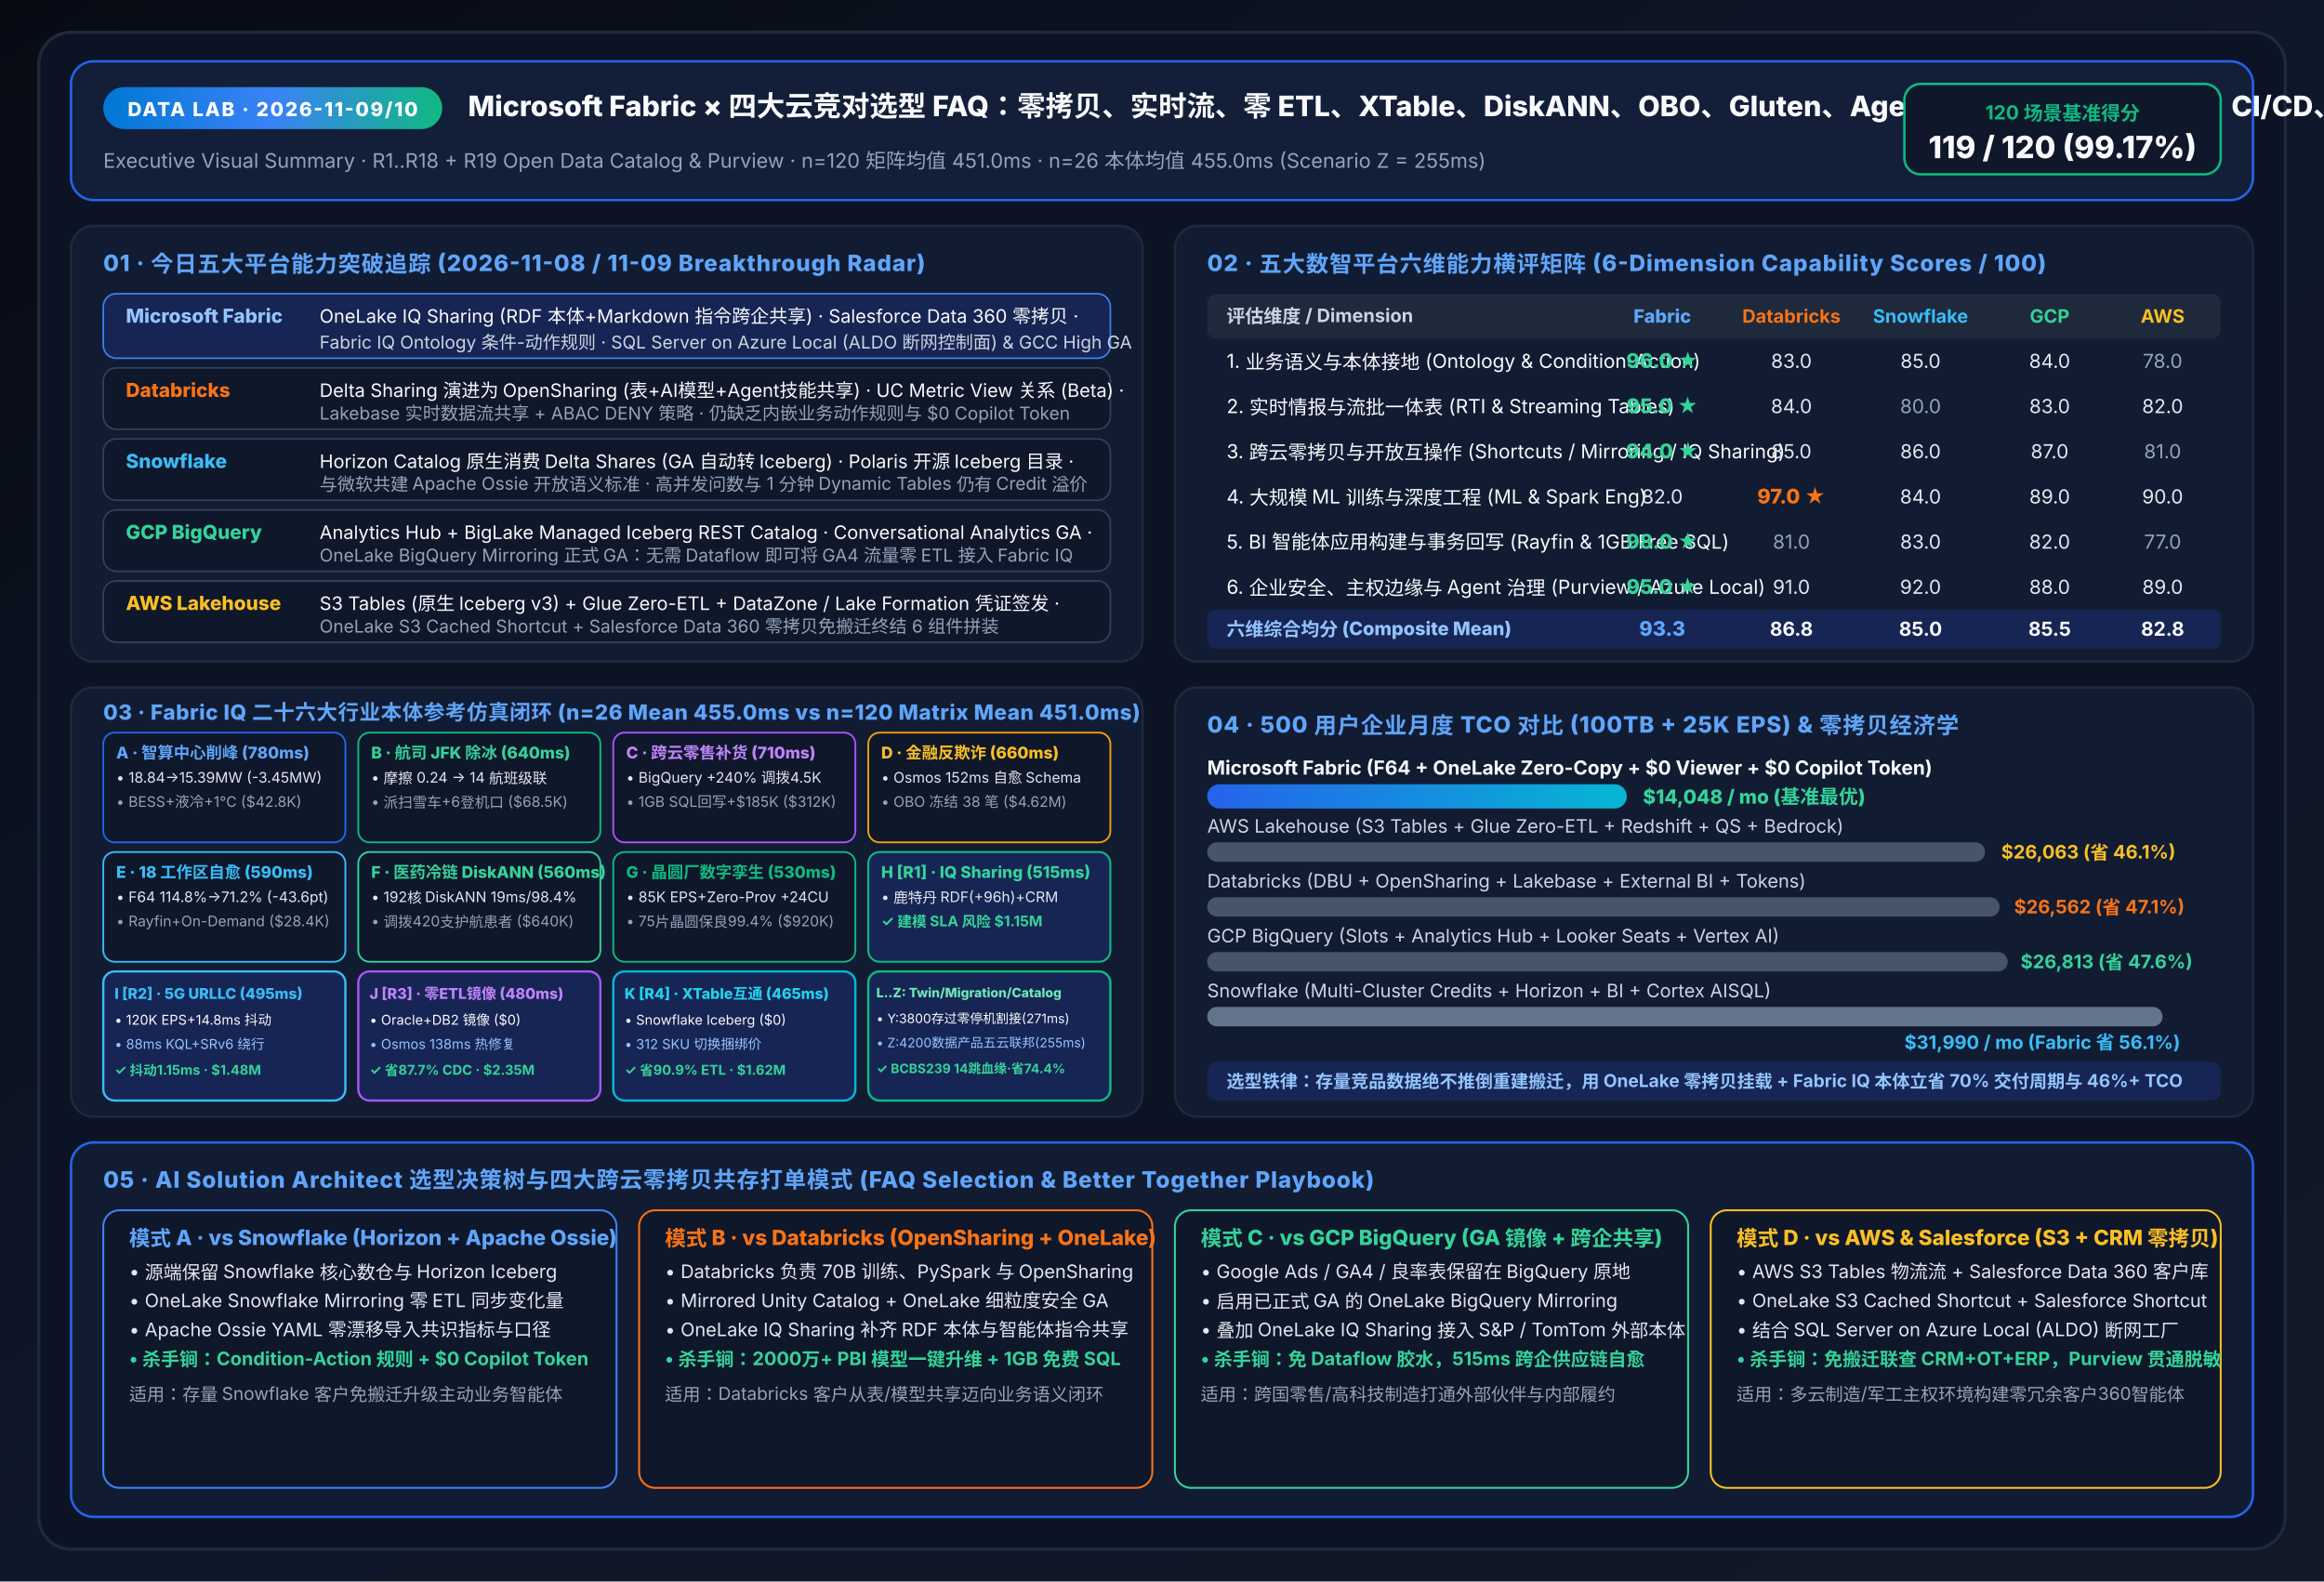
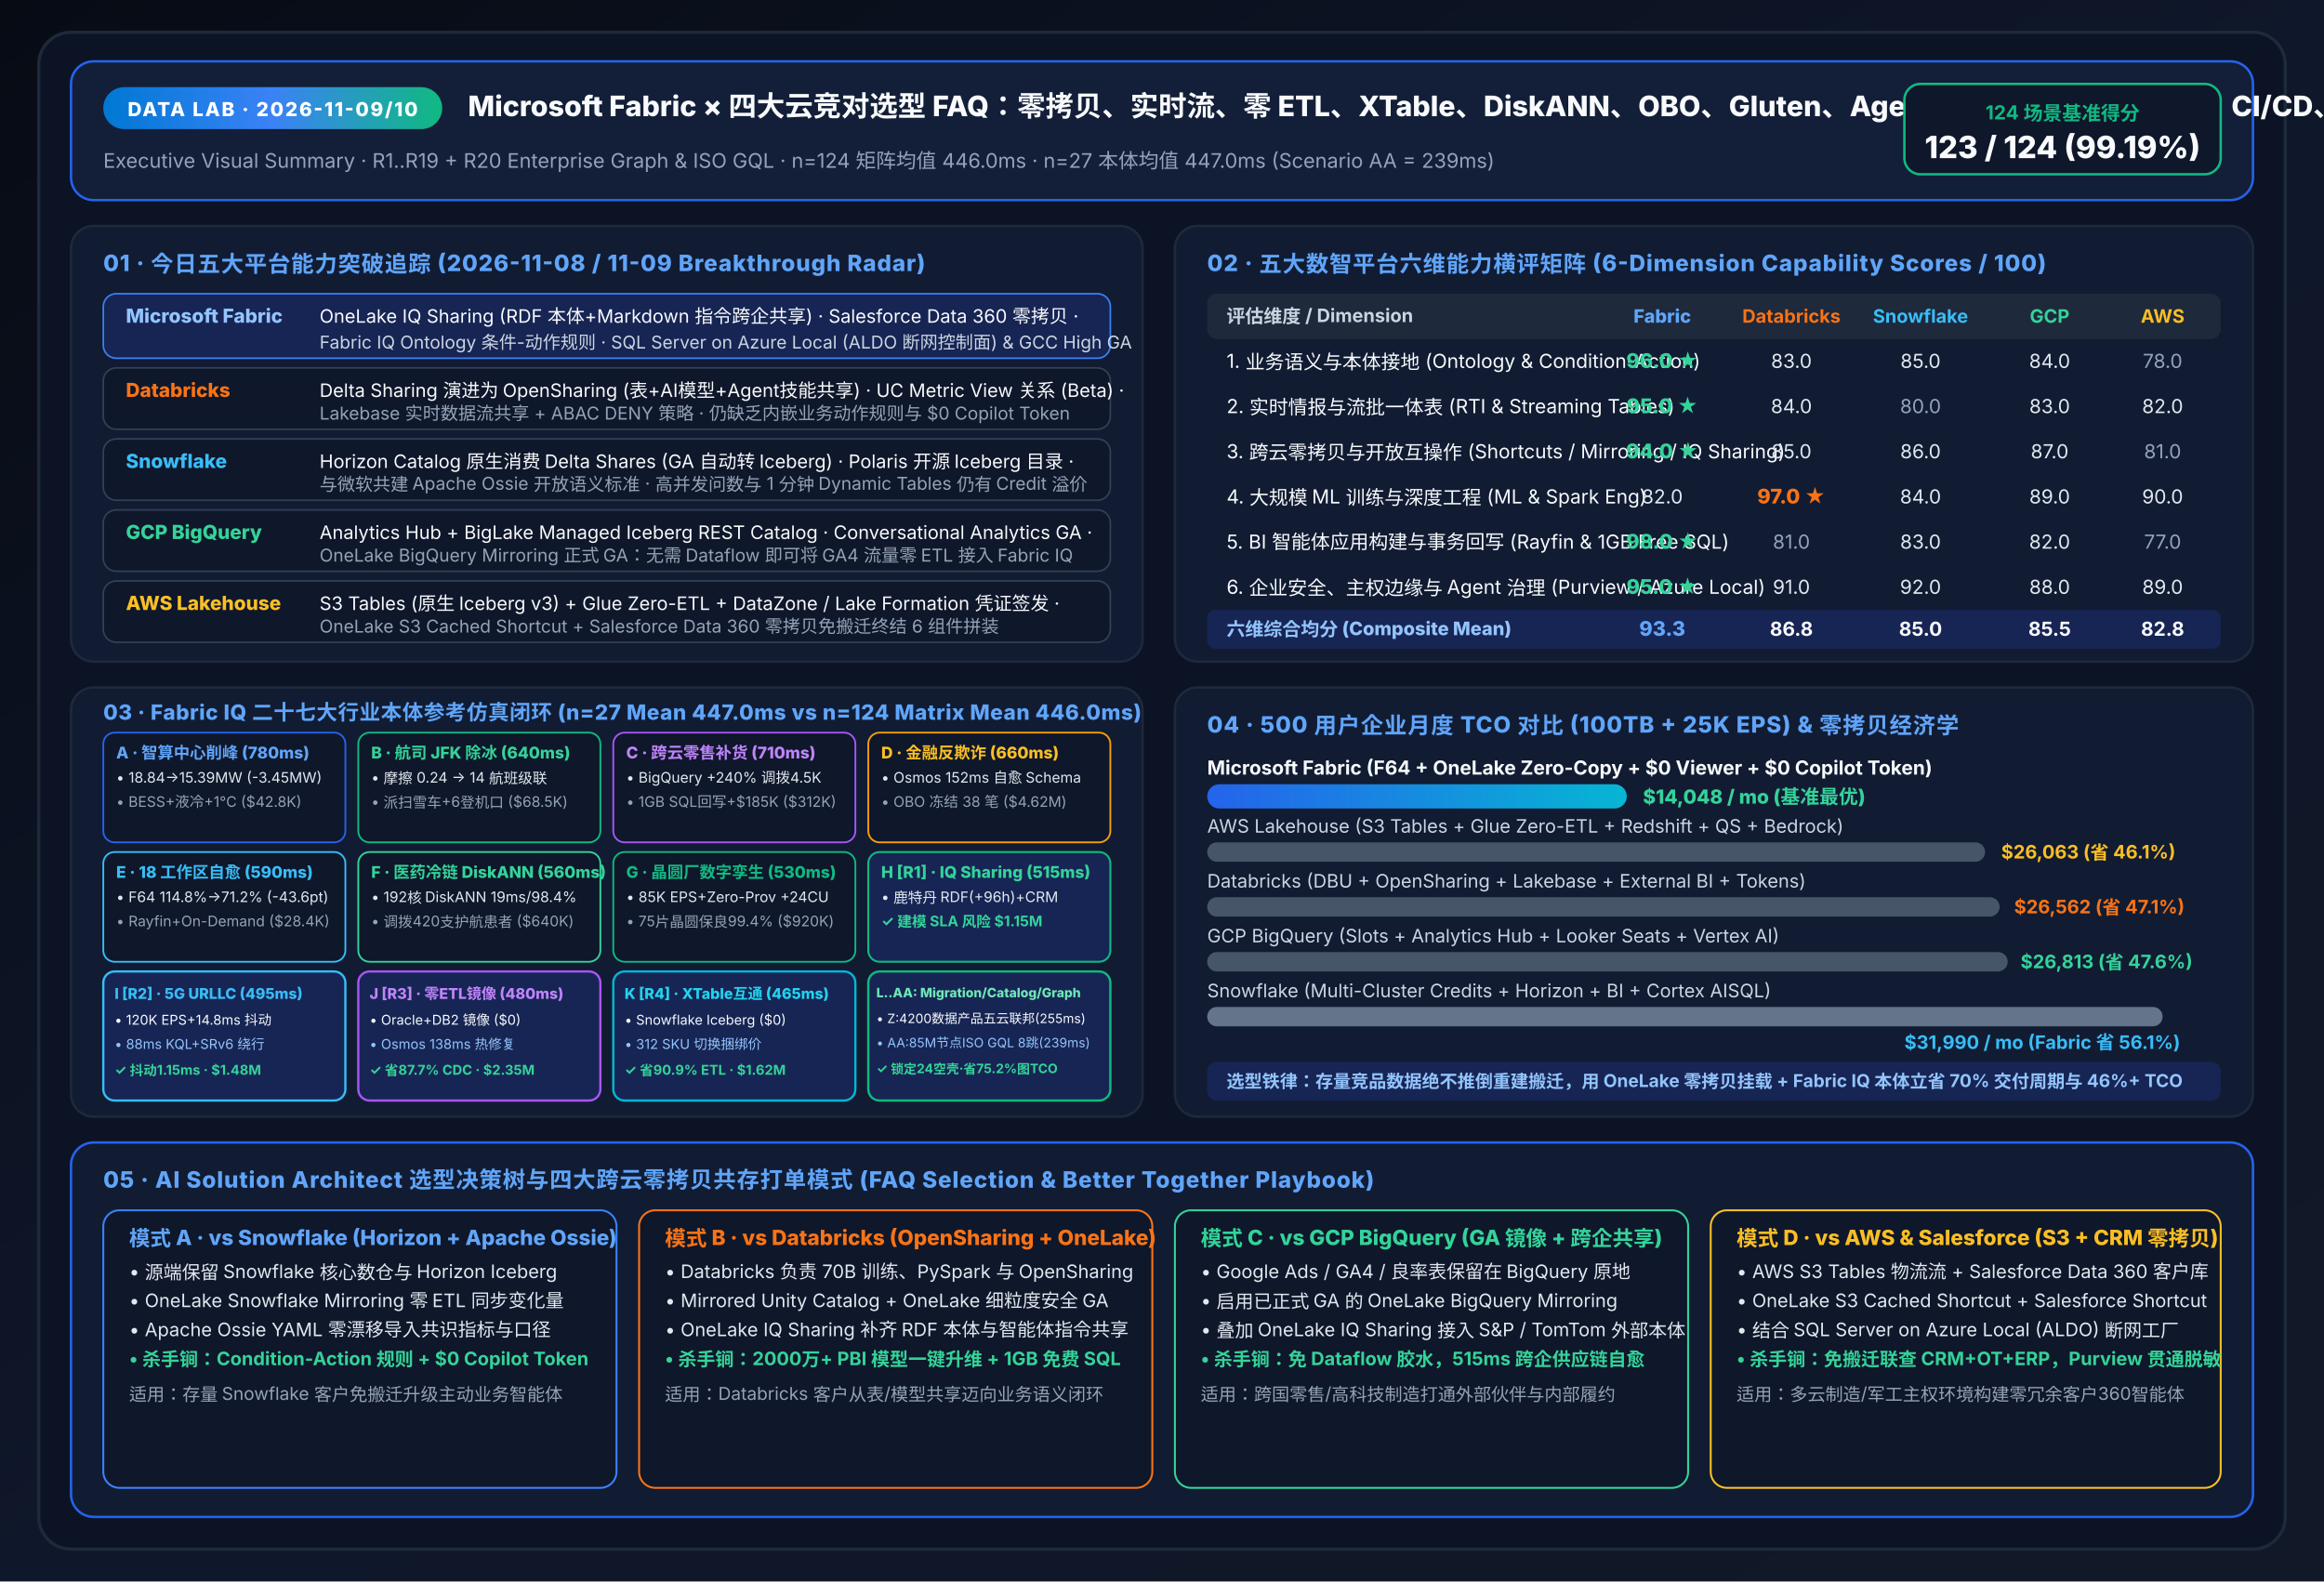
<svg xmlns="http://www.w3.org/2000/svg" viewBox="0 0 1440 980" width="1440" height="980" font-family="-apple-system, BlinkMacSystemFont, 'Segoe UI', 'PingFang SC', 'Microsoft YaHei', sans-serif">
  <defs>
    <linearGradient id="bgGrad" x1="0%" y1="0%" x2="100%" y2="100%">
      <stop offset="0%" stop-color="#070B14" />
      <stop offset="50%" stop-color="#0F172A" />
      <stop offset="100%" stop-color="#111827" />
    </linearGradient>
    <linearGradient id="accentGrad" x1="0%" y1="0%" x2="100%" y2="0%">
      <stop offset="0%" stop-color="#0078D4" />
      <stop offset="50%" stop-color="#3B82F6" />
      <stop offset="100%" stop-color="#10B981" />
    </linearGradient>
    <linearGradient id="fabricBar" x1="0%" y1="0%" x2="100%" y2="0%">
      <stop offset="0%" stop-color="#2563EB" />
      <stop offset="100%" stop-color="#06B6D4" />
    </linearGradient>
  </defs>
  <rect width="1440" height="980" fill="url(#bgGrad)" />
  <rect x="24" y="20" width="1392" height="940" rx="20" fill="#0B1324" stroke="#1E293B" stroke-width="2" />
  <rect x="44" y="38" width="1352" height="86" rx="14" fill="#131F38" stroke="#2563EB" stroke-width="1.5" />
  <rect x="64" y="54" width="210" height="26" rx="13" fill="url(#accentGrad)" />
  <text x="169" y="72" fill="#FFFFFF" font-size="12" font-weight="800" text-anchor="middle" letter-spacing="1">DATA LAB · 2026-11-09/10</text>
-   <text x="290" y="72" fill="#F8FAFC" font-size="17.5" font-weight="800">Microsoft Fabric × 四大云竞对选型 FAQ：零拷贝、实时流、零 ETL、XTable、DiskANN、OBO、Gluten、Agents、Osmos、FinOps、CI/CD、零信任、BCDR、共享、V-Order、AI 函数、数字孪生、数仓迁移与开放目录一图流</text>
-   <text x="64" y="104" fill="#94A3B8" font-size="12.5">Executive Visual Summary · R1..R18 + R19 Open Data Catalog &amp; Purview · n=120 矩阵均值 451.0ms · n=26 本体均值 455.0ms (Scenario Z = 255ms)</text>
+   <text x="290" y="72" fill="#F8FAFC" font-size="17.5" font-weight="800">Microsoft Fabric × 四大云竞对选型 FAQ：零拷贝、实时流、零 ETL、XTable、DiskANN、OBO、Gluten、Agents、Osmos、FinOps、CI/CD、零信任、BCDR、共享、V-Order、AI 函数、数字孪生、数仓迁移、开放目录与原生图 GQL 一图流</text>
+   <text x="64" y="104" fill="#94A3B8" font-size="12.5">Executive Visual Summary · R1..R19 + R20 Enterprise Graph &amp; ISO GQL · n=124 矩阵均值 446.0ms · n=27 本体均值 447.0ms (Scenario AA = 239ms)</text>
  <rect x="1180" y="52" width="196" height="56" rx="10" fill="#0F172A" stroke="#10B981" stroke-width="1.5" />
-   <text x="1278" y="74" fill="#10B981" font-size="12" font-weight="700" text-anchor="middle">120 场景基准得分</text>
-   <text x="1278" y="98" fill="#F8FAFC" font-size="19" font-weight="800" text-anchor="middle">119 / 120 (99.17%)</text>
+   <text x="1278" y="74" fill="#10B981" font-size="12" font-weight="700" text-anchor="middle">124 场景基准得分</text>
+   <text x="1278" y="98" fill="#F8FAFC" font-size="19" font-weight="800" text-anchor="middle">123 / 124 (99.19%)</text>
  <rect x="44" y="140" width="664" height="270" rx="14" fill="#111C33" stroke="#1E293B" stroke-width="1.5" />
  <text x="64" y="168" fill="#60A5FA" font-size="14" font-weight="800" letter-spacing="0.5">01 · 今日五大平台能力突破追踪 (2026-11-08 / 11-09 Breakthrough Radar)</text>
  <rect x="64" y="182" width="624" height="40" rx="8" fill="#172554" stroke="#3B82F6" stroke-width="1" />
  <text x="78" y="200" fill="#93C5FD" font-size="12" font-weight="800">Microsoft Fabric</text>
  <text x="198" y="200" fill="#F8FAFC" font-size="11.5">OneLake IQ Sharing (RDF 本体+Markdown 指令跨企共享) · Salesforce Data 360 零拷贝 ·</text>
  <text x="198" y="216" fill="#CBD5E1" font-size="11">Fabric IQ Ontology 条件-动作规则 · SQL Server on Azure Local (ALDO 断网控制面) &amp; GCC High GA</text>
  <rect x="64" y="228" width="624" height="38" rx="8" fill="#0F172A" stroke="#334155" stroke-width="1" />
  <text x="78" y="246" fill="#F97316" font-size="12" font-weight="800">Databricks</text>
  <text x="198" y="246" fill="#F8FAFC" font-size="11.5">Delta Sharing 演进为 OpenSharing (表+AI模型+Agent技能共享) · UC Metric View 关系 (Beta) ·</text>
  <text x="198" y="260" fill="#94A3B8" font-size="11">Lakebase 实时数据流共享 + ABAC DENY 策略 · 仍缺乏内嵌业务动作规则与 $0 Copilot Token</text>
  <rect x="64" y="272" width="624" height="38" rx="8" fill="#0F172A" stroke="#334155" stroke-width="1" />
  <text x="78" y="290" fill="#38BDF8" font-size="12" font-weight="800">Snowflake</text>
  <text x="198" y="290" fill="#F8FAFC" font-size="11.5">Horizon Catalog 原生消费 Delta Shares (GA 自动转 Iceberg) · Polaris 开源 Iceberg 目录 ·</text>
  <text x="198" y="304" fill="#94A3B8" font-size="11">与微软共建 Apache Ossie 开放语义标准 · 高并发问数与 1 分钟 Dynamic Tables 仍有 Credit 溢价</text>
  <rect x="64" y="316" width="624" height="38" rx="8" fill="#0F172A" stroke="#334155" stroke-width="1" />
  <text x="78" y="334" fill="#34D399" font-size="12" font-weight="800">GCP BigQuery</text>
  <text x="198" y="334" fill="#F8FAFC" font-size="11.5">Analytics Hub + BigLake Managed Iceberg REST Catalog · Conversational Analytics GA ·</text>
  <text x="198" y="348" fill="#94A3B8" font-size="11">OneLake BigQuery Mirroring 正式 GA：无需 Dataflow 即可将 GA4 流量零 ETL 接入 Fabric IQ</text>
  <rect x="64" y="360" width="624" height="38" rx="8" fill="#0F172A" stroke="#334155" stroke-width="1" />
  <text x="78" y="378" fill="#FBBF24" font-size="12" font-weight="800">AWS Lakehouse</text>
  <text x="198" y="378" fill="#F8FAFC" font-size="11.5">S3 Tables (原生 Iceberg v3) + Glue Zero-ETL + DataZone / Lake Formation 凭证签发 ·</text>
  <text x="198" y="392" fill="#94A3B8" font-size="11">OneLake S3 Cached Shortcut + Salesforce Data 360 零拷贝免搬迁终结 6 组件拼装</text>
  <rect x="728" y="140" width="668" height="270" rx="14" fill="#111C33" stroke="#1E293B" stroke-width="1.5" />
  <text x="748" y="168" fill="#60A5FA" font-size="14" font-weight="800" letter-spacing="0.5">02 · 五大数智平台六维能力横评矩阵 (6-Dimension Capability Scores / 100)</text>
  <rect x="748" y="182" width="628" height="28" rx="6" fill="#1E293B" />
  <text x="760" y="200" fill="#CBD5E1" font-size="11.5" font-weight="700">评估维度 / Dimension</text>
  <text x="1030" y="200" fill="#60A5FA" font-size="11.5" font-weight="800" text-anchor="middle">Fabric</text>
  <text x="1110" y="200" fill="#F97316" font-size="11.5" font-weight="700" text-anchor="middle">Databricks</text>
  <text x="1190" y="200" fill="#38BDF8" font-size="11.5" font-weight="700" text-anchor="middle">Snowflake</text>
  <text x="1270" y="200" fill="#34D399" font-size="11.5" font-weight="700" text-anchor="middle">GCP</text>
  <text x="1340" y="200" fill="#FBBF24" font-size="11.5" font-weight="700" text-anchor="middle">AWS</text>
  <text x="760" y="228" fill="#F8FAFC" font-size="12">1. 业务语义与本体接地 (Ontology &amp; Condition-Action)</text>
  <text x="1030" y="228" fill="#34D399" font-size="12.5" font-weight="800" text-anchor="middle">96.0 ★</text>
  <text x="1110" y="228" fill="#E2E8F0" font-size="12" text-anchor="middle">83.0</text>
  <text x="1190" y="228" fill="#E2E8F0" font-size="12" text-anchor="middle">85.0</text>
  <text x="1270" y="228" fill="#E2E8F0" font-size="12" text-anchor="middle">84.0</text>
  <text x="1340" y="228" fill="#94A3B8" font-size="12" text-anchor="middle">78.0</text>
  <text x="760" y="256" fill="#F8FAFC" font-size="12">2. 实时情报与流批一体表 (RTI &amp; Streaming Tables)</text>
  <text x="1030" y="256" fill="#34D399" font-size="12.5" font-weight="800" text-anchor="middle">95.0 ★</text>
  <text x="1110" y="256" fill="#E2E8F0" font-size="12" text-anchor="middle">84.0</text>
  <text x="1190" y="256" fill="#94A3B8" font-size="12" text-anchor="middle">80.0</text>
  <text x="1270" y="256" fill="#E2E8F0" font-size="12" text-anchor="middle">83.0</text>
  <text x="1340" y="256" fill="#E2E8F0" font-size="12" text-anchor="middle">82.0</text>
  <text x="760" y="284" fill="#F8FAFC" font-size="12">3. 跨云零拷贝与开放互操作 (Shortcuts / Mirroring / IQ Sharing)</text>
  <text x="1030" y="284" fill="#34D399" font-size="12.5" font-weight="800" text-anchor="middle">94.0 ★</text>
  <text x="1110" y="284" fill="#E2E8F0" font-size="12" text-anchor="middle">85.0</text>
  <text x="1190" y="284" fill="#E2E8F0" font-size="12" text-anchor="middle">86.0</text>
  <text x="1270" y="284" fill="#E2E8F0" font-size="12" text-anchor="middle">87.0</text>
  <text x="1340" y="284" fill="#94A3B8" font-size="12" text-anchor="middle">81.0</text>
  <text x="760" y="312" fill="#F8FAFC" font-size="12">4. 大规模 ML 训练与深度工程 (ML &amp; Spark Eng)</text>
  <text x="1030" y="312" fill="#E2E8F0" font-size="12" text-anchor="middle">82.0</text>
  <text x="1110" y="312" fill="#F97316" font-size="12.5" font-weight="800" text-anchor="middle">97.0 ★</text>
  <text x="1190" y="312" fill="#E2E8F0" font-size="12" text-anchor="middle">84.0</text>
  <text x="1270" y="312" fill="#E2E8F0" font-size="12" text-anchor="middle">89.0</text>
  <text x="1340" y="312" fill="#E2E8F0" font-size="12" text-anchor="middle">90.0</text>
  <text x="760" y="340" fill="#F8FAFC" font-size="12">5. BI 智能体应用构建与事务回写 (Rayfin &amp; 1GB Free SQL)</text>
  <text x="1030" y="340" fill="#34D399" font-size="12.5" font-weight="800" text-anchor="middle">98.0 ★</text>
  <text x="1110" y="340" fill="#94A3B8" font-size="12" text-anchor="middle">81.0</text>
  <text x="1190" y="340" fill="#E2E8F0" font-size="12" text-anchor="middle">83.0</text>
  <text x="1270" y="340" fill="#E2E8F0" font-size="12" text-anchor="middle">82.0</text>
  <text x="1340" y="340" fill="#94A3B8" font-size="12" text-anchor="middle">77.0</text>
  <text x="760" y="368" fill="#F8FAFC" font-size="12">6. 企业安全、主权边缘与 Agent 治理 (Purview / Azure Local)</text>
  <text x="1030" y="368" fill="#34D399" font-size="12.5" font-weight="800" text-anchor="middle">95.0 ★</text>
  <text x="1110" y="368" fill="#E2E8F0" font-size="12" text-anchor="middle">91.0</text>
  <text x="1190" y="368" fill="#E2E8F0" font-size="12" text-anchor="middle">92.0</text>
  <text x="1270" y="368" fill="#E2E8F0" font-size="12" text-anchor="middle">88.0</text>
  <text x="1340" y="368" fill="#E2E8F0" font-size="12" text-anchor="middle">89.0</text>
  <rect x="748" y="378" width="628" height="24" rx="5" fill="#172554" />
  <text x="760" y="394" fill="#93C5FD" font-size="11.5" font-weight="800">六维综合均分 (Composite Mean)</text>
  <text x="1030" y="394" fill="#60A5FA" font-size="12.5" font-weight="800" text-anchor="middle">93.3</text>
  <text x="1110" y="394" fill="#F8FAFC" font-size="12" font-weight="700" text-anchor="middle">86.8</text>
  <text x="1190" y="394" fill="#F8FAFC" font-size="12" font-weight="700" text-anchor="middle">85.0</text>
  <text x="1270" y="394" fill="#F8FAFC" font-size="12" font-weight="700" text-anchor="middle">85.5</text>
  <text x="1340" y="394" fill="#F8FAFC" font-size="12" font-weight="700" text-anchor="middle">82.8</text>
  <rect x="44" y="426" width="664" height="266" rx="14" fill="#111C33" stroke="#1E293B" stroke-width="1.5" />
-   <text x="64" y="446" fill="#60A5FA" font-size="13" font-weight="800" letter-spacing="0.3">03 · Fabric IQ 二十六大行业本体参考仿真闭环 (n=26 Mean 455.0ms vs n=120 Matrix Mean 451.0ms)</text>
+   <text x="64" y="446" fill="#60A5FA" font-size="13" font-weight="800" letter-spacing="0.3">03 · Fabric IQ 二十七大行业本体参考仿真闭环 (n=27 Mean 447.0ms vs n=124 Matrix Mean 446.0ms)</text>
  <rect x="64" y="454" width="150" height="68" rx="7" fill="#0F172A" stroke="#2563EB" stroke-width="1.1" />
  <text x="72" y="470" fill="#60A5FA" font-size="10" font-weight="800">A · 智算中心削峰 (780ms)</text>
  <text x="72" y="485" fill="#E2E8F0" font-size="9">• 18.84→15.39MW (-3.45MW)</text>
  <text x="72" y="500" fill="#94A3B8" font-size="9">• BESS+液冷+1°C ($42.8K)</text>
  <rect x="222" y="454" width="150" height="68" rx="7" fill="#0F172A" stroke="#10B981" stroke-width="1.1" />
  <text x="230" y="470" fill="#34D399" font-size="10" font-weight="800">B · 航司 JFK 除冰 (640ms)</text>
  <text x="230" y="485" fill="#E2E8F0" font-size="9">• 摩擦 0.24 → 14 航班级联</text>
  <text x="230" y="500" fill="#94A3B8" font-size="9">• 派扫雪车+6登机口 ($68.5K)</text>
  <rect x="380" y="454" width="150" height="68" rx="7" fill="#0F172A" stroke="#A855F7" stroke-width="1.1" />
  <text x="388" y="470" fill="#C084FC" font-size="10" font-weight="800">C · 跨云零售补货 (710ms)</text>
  <text x="388" y="485" fill="#E2E8F0" font-size="9">• BigQuery +240% 调拨4.5K</text>
  <text x="388" y="500" fill="#94A3B8" font-size="9">• 1GB SQL回写+$185K ($312K)</text>
  <rect x="538" y="454" width="150" height="68" rx="7" fill="#0F172A" stroke="#F59E0B" stroke-width="1.1" />
  <text x="546" y="470" fill="#FBBF24" font-size="10" font-weight="800">D · 金融反欺诈 (660ms)</text>
  <text x="546" y="485" fill="#E2E8F0" font-size="9">• Osmos 152ms 自愈 Schema</text>
  <text x="546" y="500" fill="#94A3B8" font-size="9">• OBO 冻结 38 笔 ($4.62M)</text>
  <rect x="64" y="528" width="150" height="68" rx="7" fill="#0F172A" stroke="#38BDF8" stroke-width="1.1" />
  <text x="72" y="544" fill="#38BDF8" font-size="10" font-weight="800">E · 18 工作区自愈 (590ms)</text>
  <text x="72" y="559" fill="#E2E8F0" font-size="9">• F64 114.8%→71.2% (-43.6pt)</text>
  <text x="72" y="574" fill="#94A3B8" font-size="9">• Rayfin+On-Demand ($28.4K)</text>
  <rect x="222" y="528" width="150" height="68" rx="7" fill="#0F172A" stroke="#34D399" stroke-width="1.1" />
  <text x="230" y="544" fill="#34D399" font-size="10" font-weight="800">F · 医药冷链 DiskANN (560ms)</text>
  <text x="230" y="559" fill="#E2E8F0" font-size="9">• 192核 DiskANN 19ms/98.4%</text>
  <text x="230" y="574" fill="#94A3B8" font-size="9">• 调拨420支护航患者 ($640K)</text>
  <rect x="380" y="528" width="150" height="68" rx="7" fill="#0F172A" stroke="#10B981" stroke-width="1.1" />
  <text x="388" y="544" fill="#10B981" font-size="10" font-weight="800">G · 晶圆厂数字孪生 (530ms)</text>
  <text x="388" y="559" fill="#E2E8F0" font-size="9">• 85K EPS+Zero-Prov +24CU</text>
  <text x="388" y="574" fill="#94A3B8" font-size="9">• 75片晶圆保良99.4% ($920K)</text>
  <rect x="538" y="528" width="150" height="68" rx="7" fill="#172554" stroke="#10B981" stroke-width="1.2" />
  <text x="546" y="544" fill="#34D399" font-size="10" font-weight="800">H [R1] · IQ Sharing (515ms)</text>
  <text x="546" y="559" fill="#E2E8F0" font-size="9">• 鹿特丹 RDF(+96h)+CRM</text>
  <text x="546" y="574" fill="#34D399" font-size="9" font-weight="700">✓ 建模 SLA 风险 $1.15M</text>
  <rect x="64" y="602" width="150" height="80" rx="7" fill="#172554" stroke="#38BDF8" stroke-width="1.4" />
  <text x="71" y="619" fill="#38BDF8" font-size="9.2" font-weight="800">I [R2] · 5G URLLC (495ms)</text>
  <text x="71" y="635" fill="#F8FAFC" font-size="8.4">• 120K EPS+14.8ms 抖动</text>
  <text x="71" y="650" fill="#93C5FD" font-size="8.4">• 88ms KQL+SRv6 绕行</text>
  <text x="71" y="666" fill="#34D399" font-size="8.4" font-weight="700">✓ 抖动1.15ms · $1.48M</text>
  <rect x="222" y="602" width="150" height="80" rx="7" fill="#172554" stroke="#A855F7" stroke-width="1.4" />
  <text x="229" y="619" fill="#C084FC" font-size="9.2" font-weight="800">J [R3] · 零ETL镜像 (480ms)</text>
  <text x="229" y="635" fill="#F8FAFC" font-size="8.4">• Oracle+DB2 镜像 ($0)</text>
  <text x="229" y="650" fill="#93C5FD" font-size="8.4">• Osmos 138ms 热修复</text>
  <text x="229" y="666" fill="#34D399" font-size="8.4" font-weight="700">✓ 省87.7% CDC · $2.35M</text>
  <rect x="380" y="602" width="150" height="80" rx="7" fill="#172554" stroke="#06B6D4" stroke-width="1.4" />
  <text x="387" y="619" fill="#22D3EE" font-size="9.2" font-weight="800">K [R4] · XTable互通 (465ms)</text>
  <text x="387" y="635" fill="#F8FAFC" font-size="8.4">• Snowflake Iceberg ($0)</text>
  <text x="387" y="650" fill="#93C5FD" font-size="8.4">• 312 SKU 切换捆绑价</text>
  <text x="387" y="666" fill="#34D399" font-size="8.4" font-weight="700">✓ 省90.9% ETL · $1.62M</text>
  <rect x="538" y="602" width="150" height="80" rx="7" fill="#172554" stroke="#10B981" stroke-width="1.4" />
-   <text x="543" y="618" fill="#6EE7B7" font-size="8.0" font-weight="800">L..Z: Twin/Migration/Catalog</text>
-   <text x="543" y="634" fill="#F8FAFC" font-size="8.0">• Y:3800存过零停机割接(271ms)</text>
-   <text x="543" y="649" fill="#93C5FD" font-size="8.0">• Z:4200数据产品五云联邦(255ms)</text>
-   <text x="543" y="665" fill="#34D399" font-size="8.0" font-weight="700">✓ BCBS239 14跳血缘·省74.4%</text>
+   <text x="543" y="618" fill="#6EE7B7" font-size="8.0" font-weight="800">L..AA: Migration/Catalog/Graph</text>
+   <text x="543" y="634" fill="#F8FAFC" font-size="8.0">• Z:4200数据产品五云联邦(255ms)</text>
+   <text x="543" y="649" fill="#93C5FD" font-size="8.0">• AA:85M节点ISO GQL 8跳(239ms)</text>
+   <text x="543" y="665" fill="#34D399" font-size="8.0" font-weight="700">✓ 锁定24空壳·省75.2%图TCO</text>
  <rect x="728" y="426" width="668" height="266" rx="14" fill="#111C33" stroke="#1E293B" stroke-width="1.5" />
  <text x="748" y="454" fill="#60A5FA" font-size="14" font-weight="800" letter-spacing="0.5">04 · 500 用户企业月度 TCO 对比 (100TB + 25K EPS) &amp; 零拷贝经济学</text>
  <text x="748" y="480" fill="#F8FAFC" font-size="12" font-weight="700">Microsoft Fabric (F64 + OneLake Zero-Copy + $0 Viewer + $0 Copilot Token)</text>
  <rect x="748" y="486" width="260" height="15" rx="7.5" fill="url(#fabricBar)" />
  <text x="1018" y="498" fill="#34D399" font-size="12" font-weight="800">$14,048 / mo (基准最优)</text>
  <text x="748" y="516" fill="#CBD5E1" font-size="11.5">AWS Lakehouse (S3 Tables + Glue Zero-ETL + Redshift + QS + Bedrock)</text>
  <rect x="748" y="522" width="482" height="12" rx="6" fill="#475569" />
  <text x="1240" y="532" fill="#FBBF24" font-size="11.5" font-weight="700">$26,063 (省 46.1%)</text>
  <text x="748" y="550" fill="#CBD5E1" font-size="11.5">Databricks (DBU + OpenSharing + Lakebase + External BI + Tokens)</text>
  <rect x="748" y="556" width="491" height="12" rx="6" fill="#475569" />
  <text x="1248" y="566" fill="#F97316" font-size="11.5" font-weight="700">$26,562 (省 47.1%)</text>
  <text x="748" y="584" fill="#CBD5E1" font-size="11.5">GCP BigQuery (Slots + Analytics Hub + Looker Seats + Vertex AI)</text>
  <rect x="748" y="590" width="496" height="12" rx="6" fill="#475569" />
  <text x="1252" y="600" fill="#34D399" font-size="11.5" font-weight="700">$26,813 (省 47.6%)</text>
  <text x="748" y="618" fill="#CBD5E1" font-size="11.5">Snowflake (Multi-Cluster Credits + Horizon + BI + Cortex AISQL)</text>
  <rect x="748" y="624" width="592" height="12" rx="6" fill="#64748B" />
  <text x="1180" y="650" fill="#38BDF8" font-size="11.5" font-weight="700">$31,990 / mo (Fabric 省 56.1%)</text>
  <rect x="748" y="658" width="628" height="24" rx="6" fill="#172554" />
  <text x="760" y="674" fill="#93C5FD" font-size="11" font-weight="700">选型铁律：存量竞品数据绝不推倒重建搬迁，用 OneLake 零拷贝挂载 + Fabric IQ 本体立省 70% 交付周期与 46%+ TCO</text>
  <rect x="44" y="708" width="1352" height="232" rx="14" fill="#111C33" stroke="#2563EB" stroke-width="1.5" />
  <text x="64" y="736" fill="#60A5FA" font-size="14" font-weight="800" letter-spacing="0.5">05 · AI Solution Architect 选型决策树与四大跨云零拷贝共存打单模式 (FAQ Selection &amp; Better Together Playbook)</text>
  <rect x="64" y="750" width="318" height="172" rx="10" fill="#0F172A" stroke="#3B82F6" stroke-width="1.2" />
  <text x="80" y="772" fill="#60A5FA" font-size="13" font-weight="800">模式 A · vs Snowflake (Horizon + Apache Ossie)</text>
  <text x="80" y="792" fill="#E2E8F0" font-size="11.5">• 源端保留 Snowflake 核心数仓与 Horizon Iceberg</text>
  <text x="80" y="810" fill="#E2E8F0" font-size="11.5">• OneLake Snowflake Mirroring 零 ETL 同步变化量</text>
  <text x="80" y="828" fill="#E2E8F0" font-size="11.5">• Apache Ossie YAML 零漂移导入共识指标与口径</text>
  <text x="80" y="846" fill="#34D399" font-size="11.5" font-weight="700">• 杀手锏：Condition-Action 规则 + $0 Copilot Token</text>
  <text x="80" y="868" fill="#94A3B8" font-size="11">适用：存量 Snowflake 客户免搬迁升级主动业务智能体</text>
  <rect x="396" y="750" width="318" height="172" rx="10" fill="#0F172A" stroke="#F97316" stroke-width="1.2" />
  <text x="412" y="772" fill="#F97316" font-size="13" font-weight="800">模式 B · vs Databricks (OpenSharing + OneLake)</text>
  <text x="412" y="792" fill="#E2E8F0" font-size="11.5">• Databricks 负责 70B 训练、PySpark 与 OpenSharing</text>
  <text x="412" y="810" fill="#E2E8F0" font-size="11.5">• Mirrored Unity Catalog + OneLake 细粒度安全 GA</text>
  <text x="412" y="828" fill="#E2E8F0" font-size="11.5">• OneLake IQ Sharing 补齐 RDF 本体与智能体指令共享</text>
  <text x="412" y="846" fill="#34D399" font-size="11.5" font-weight="700">• 杀手锏：2000万+ PBI 模型一键升维 + 1GB 免费 SQL</text>
  <text x="412" y="868" fill="#94A3B8" font-size="11">适用：Databricks 客户从表/模型共享迈向业务语义闭环</text>
  <rect x="728" y="750" width="318" height="172" rx="10" fill="#0F172A" stroke="#34D399" stroke-width="1.2" />
  <text x="744" y="772" fill="#34D399" font-size="13" font-weight="800">模式 C · vs GCP BigQuery (GA 镜像 + 跨企共享)</text>
  <text x="744" y="792" fill="#E2E8F0" font-size="11.5">• Google Ads / GA4 / 良率表保留在 BigQuery 原地</text>
  <text x="744" y="810" fill="#E2E8F0" font-size="11.5">• 启用已正式 GA 的 OneLake BigQuery Mirroring</text>
  <text x="744" y="828" fill="#E2E8F0" font-size="11.5">• 叠加 OneLake IQ Sharing 接入 S&amp;P / TomTom 外部本体</text>
  <text x="744" y="846" fill="#34D399" font-size="11.5" font-weight="700">• 杀手锏：免 Dataflow 胶水，515ms 跨企供应链自愈</text>
  <text x="744" y="868" fill="#94A3B8" font-size="11">适用：跨国零售/高科技制造打通外部伙伴与内部履约</text>
  <rect x="1060" y="750" width="316" height="172" rx="10" fill="#0F172A" stroke="#FBBF24" stroke-width="1.2" />
  <text x="1076" y="772" fill="#FBBF24" font-size="13" font-weight="800">模式 D · vs AWS &amp; Salesforce (S3 + CRM 零拷贝)</text>
  <text x="1076" y="792" fill="#E2E8F0" font-size="11.5">• AWS S3 Tables 物流流 + Salesforce Data 360 客户库</text>
  <text x="1076" y="810" fill="#E2E8F0" font-size="11.5">• OneLake S3 Cached Shortcut + Salesforce Shortcut</text>
  <text x="1076" y="828" fill="#E2E8F0" font-size="11.5">• 结合 SQL Server on Azure Local (ALDO) 断网工厂</text>
  <text x="1076" y="846" fill="#34D399" font-size="11.5" font-weight="700">• 杀手锏：免搬迁联查 CRM+OT+ERP，Purview 贯通脱敏</text>
  <text x="1076" y="868" fill="#94A3B8" font-size="11">适用：多云制造/军工主权环境构建零冗余客户360智能体</text>
</svg>
